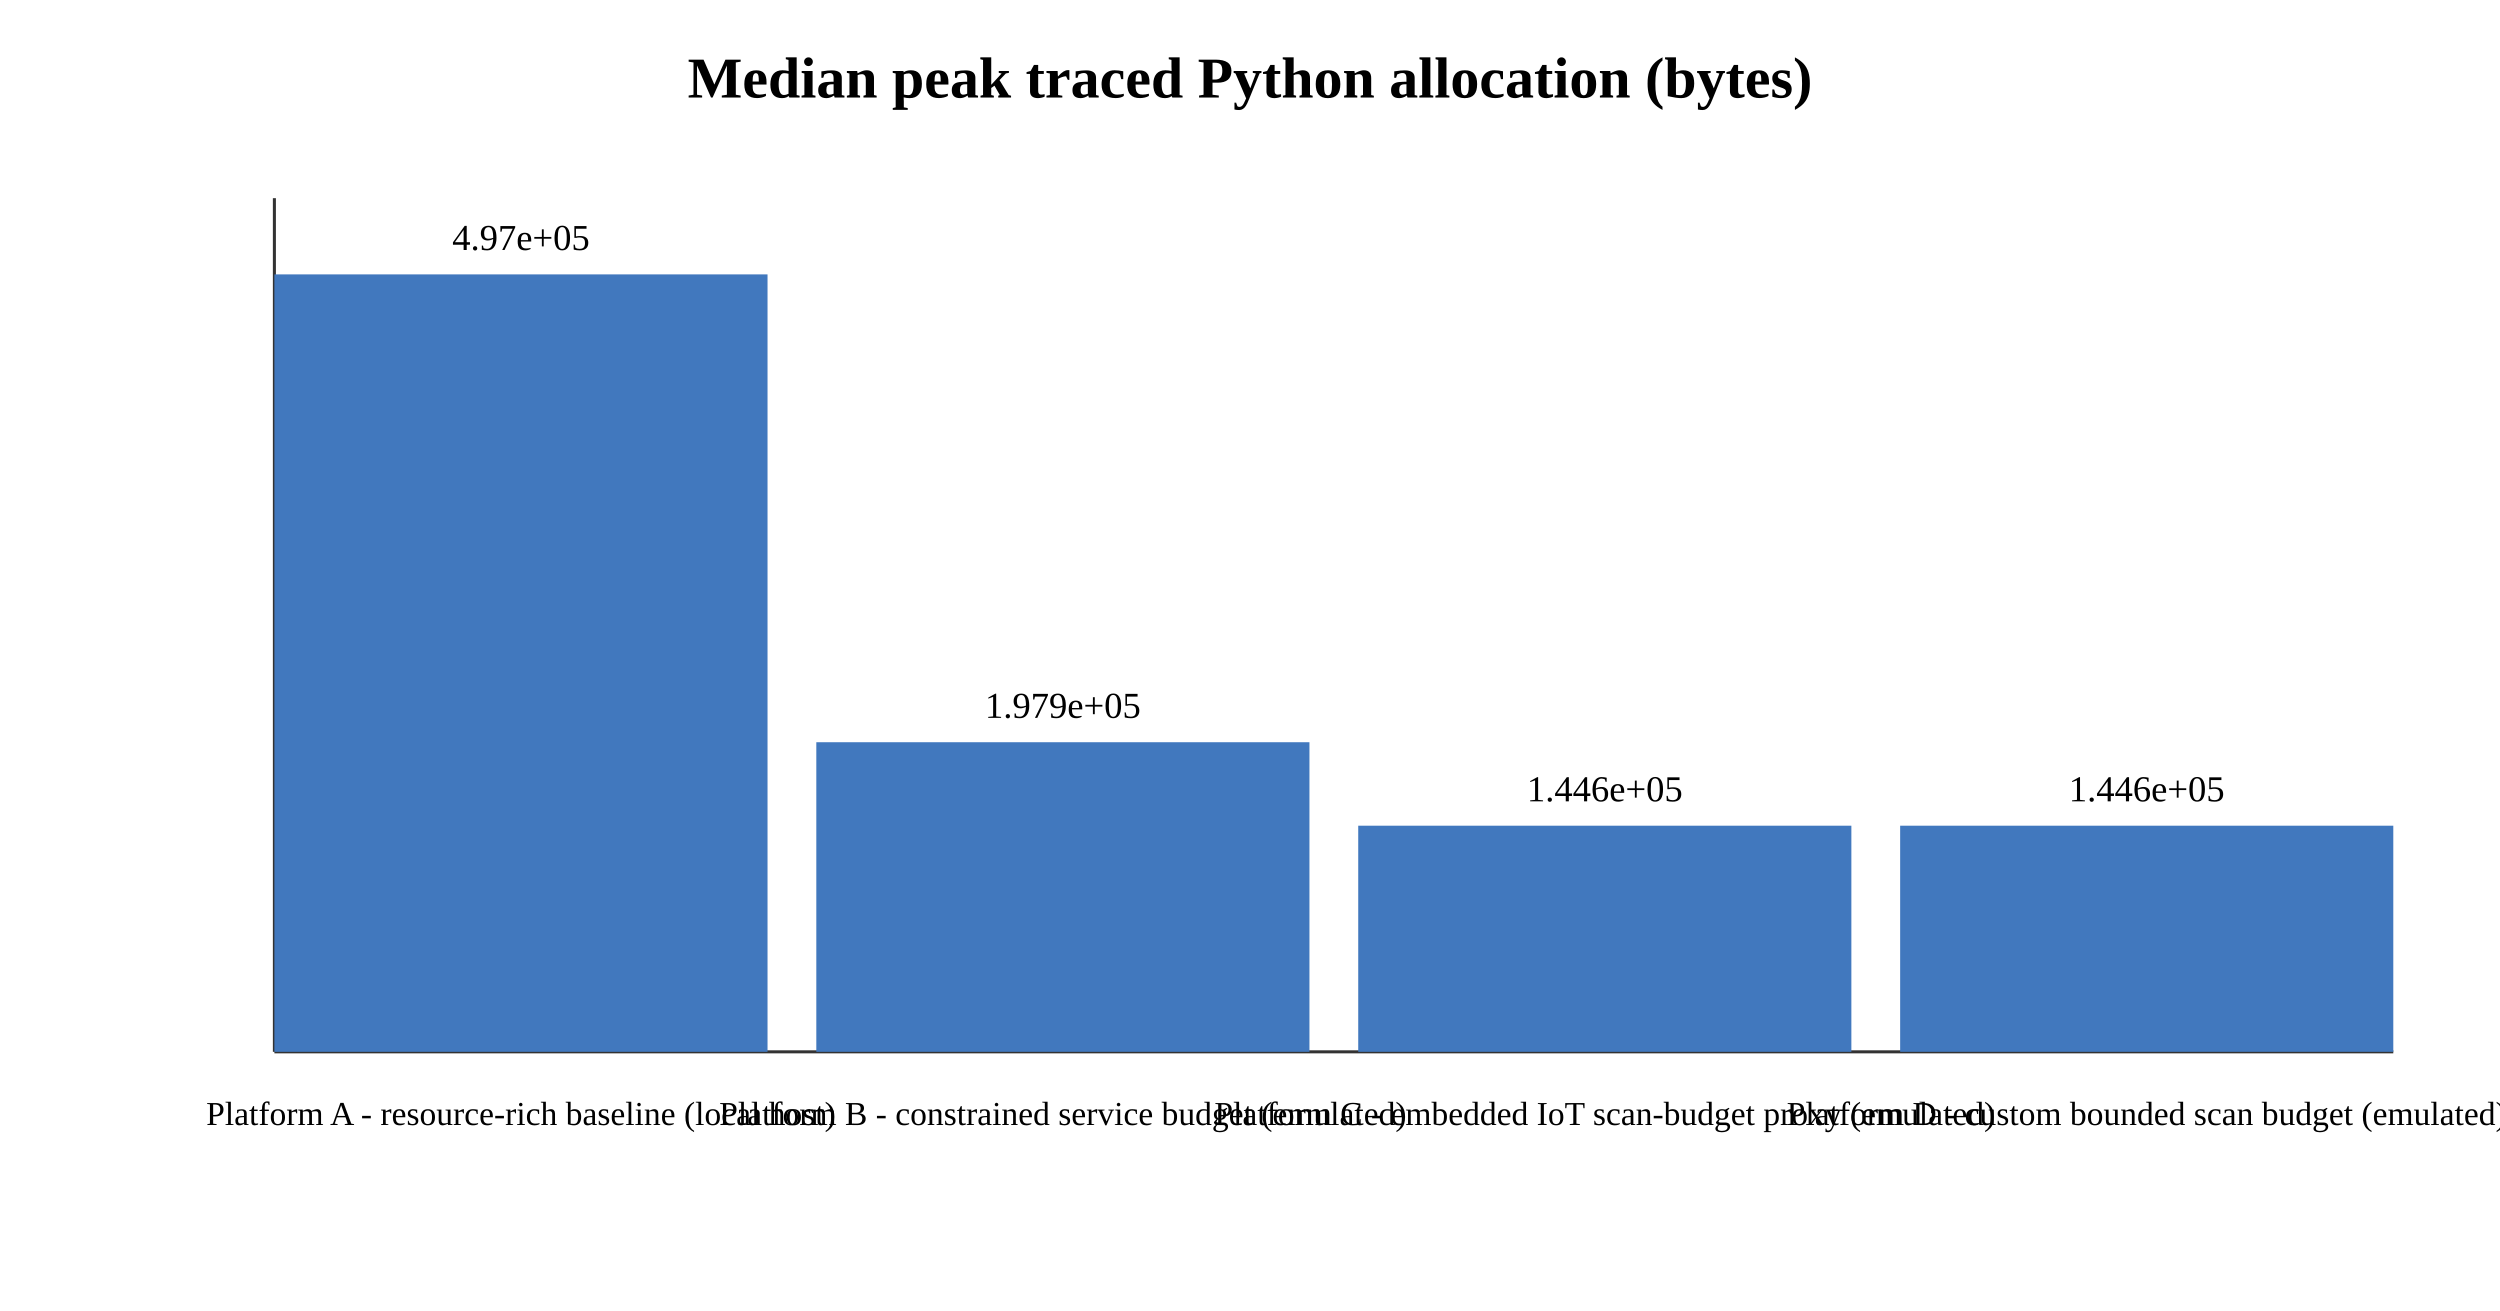
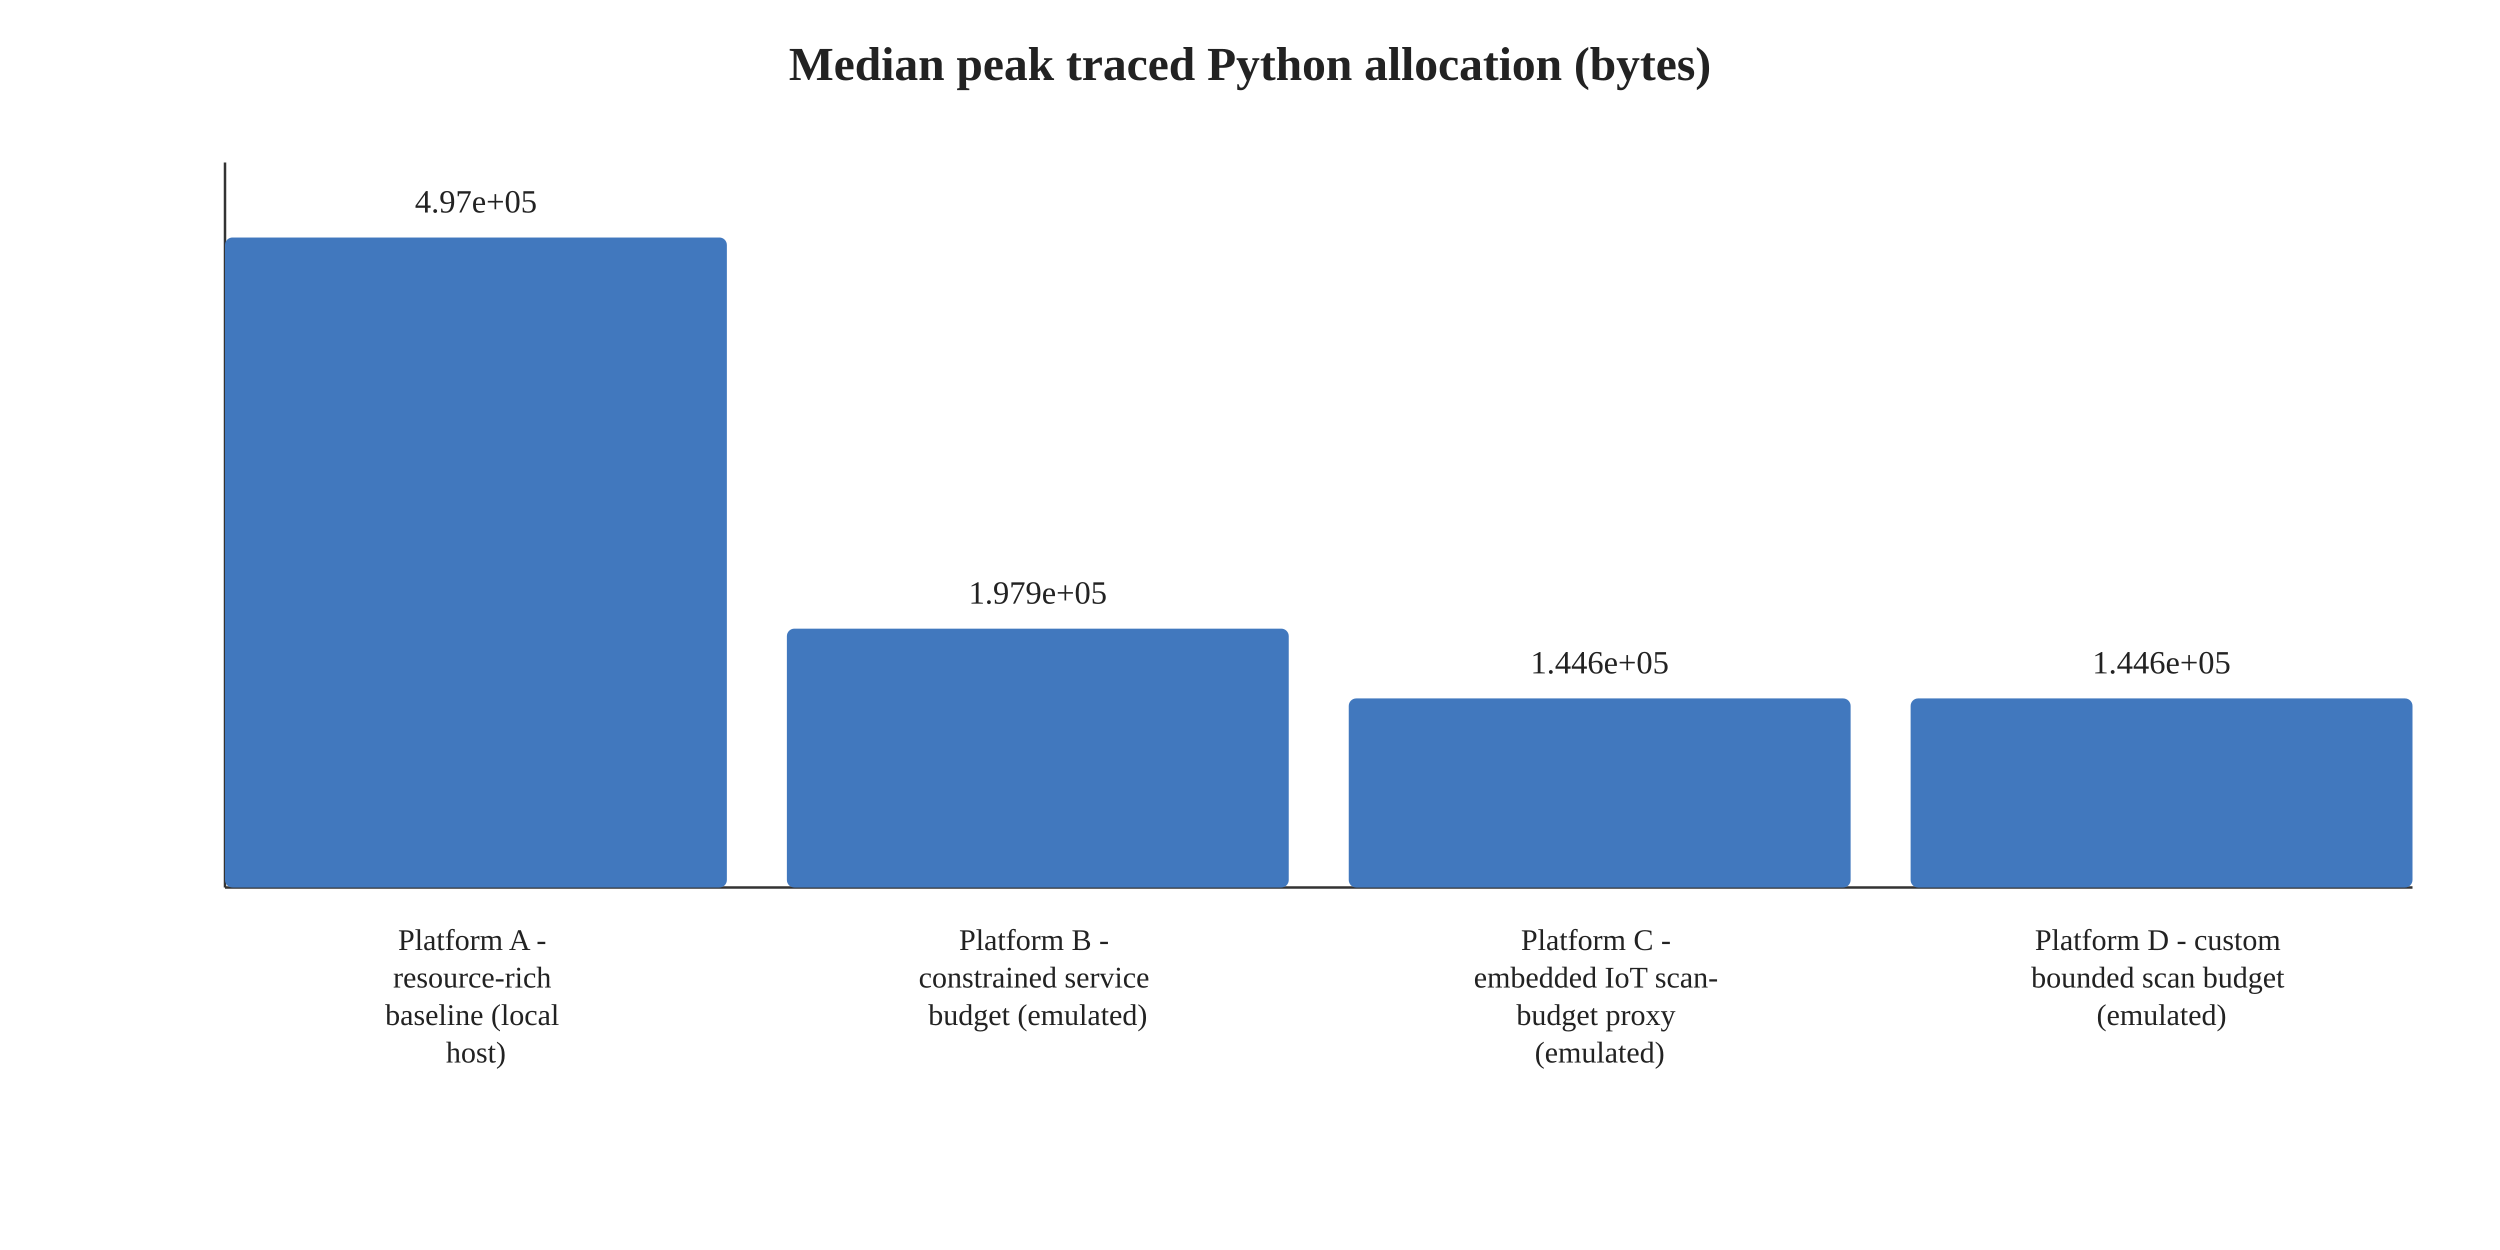
- <svg xmlns="http://www.w3.org/2000/svg" width="820" height="430" viewBox="0 0 820 430">
+ <svg xmlns="http://www.w3.org/2000/svg" width="1000" height="500" viewBox="0 0 1000 500">
  <rect width="100%" height="100%" fill="white" />
-   <text x="410.0" y="32" text-anchor="middle" font-size="19" font-weight="bold">Median peak traced Python allocation (bytes)</text>
-   <line x1="90" y1="345" x2="785" y2="345" stroke="#333" />
-   <line x1="90" y1="65" x2="90" y2="345" stroke="#333" />
-   <rect x="90.00" y="90.00" width="161.75" height="255.00" fill="#4178be" />
-   <text x="170.88" y="82.00" text-anchor="middle" font-size="12">4.97e+05</text>
-   <text x="170.88" y="369" text-anchor="middle" font-size="11">Platform A - resource-rich baseline (local host)</text>
-   <rect x="267.75" y="243.45" width="161.75" height="101.55" fill="#4178be" />
-   <text x="348.62" y="235.45" text-anchor="middle" font-size="12">1.979e+05</text>
-   <text x="348.62" y="369" text-anchor="middle" font-size="11">Platform B - constrained service budget (emulated)</text>
-   <rect x="445.50" y="270.83" width="161.75" height="74.17" fill="#4178be" />
-   <text x="526.38" y="262.83" text-anchor="middle" font-size="12">1.446e+05</text>
-   <text x="526.38" y="369" text-anchor="middle" font-size="11">Platform C - embedded IoT scan-budget proxy (emulated)</text>
-   <rect x="623.25" y="270.83" width="161.75" height="74.17" fill="#4178be" />
-   <text x="704.12" y="262.83" text-anchor="middle" font-size="12">1.446e+05</text>
-   <text x="704.12" y="369" text-anchor="middle" font-size="11">Platform D - custom bounded scan budget (emulated)</text>
+   <text x="500.0" y="32" text-anchor="middle" font-size="19" font-weight="bold" fill="#222">Median peak traced Python allocation (bytes)</text>
+   <line x1="90" y1="355" x2="965" y2="355" stroke="#333" />
+   <line x1="90" y1="65" x2="90" y2="355" stroke="#333" />
+   <rect x="90.00" y="95.00" width="200.75" height="260.00" fill="#4178be" rx="3" />
+   <text x="190.38" y="85.00" text-anchor="middle" font-size="13" fill="#222">4.97e+05</text>
+   <text x="190.38" y="380" text-anchor="middle" font-size="12" fill="#222">
+     <tspan x="190.38" dy="0">Platform A -</tspan>
+     <tspan x="190.38" dy="15">resource-rich</tspan>
+     <tspan x="190.38" dy="15">baseline (local</tspan>
+     <tspan x="190.38" dy="15">host)</tspan>
+   </text>
+   <rect x="314.75" y="251.46" width="200.75" height="103.54" fill="#4178be" rx="3" />
+   <text x="415.12" y="241.46" text-anchor="middle" font-size="13" fill="#222">1.979e+05</text>
+   <text x="415.12" y="380" text-anchor="middle" font-size="12" fill="#222">
+     <tspan x="415.12" dy="0">Platform B -</tspan>
+     <tspan x="415.12" dy="15">constrained service</tspan>
+     <tspan x="415.12" dy="15">budget (emulated)</tspan>
+   </text>
+   <rect x="539.50" y="279.37" width="200.75" height="75.63" fill="#4178be" rx="3" />
+   <text x="639.88" y="269.37" text-anchor="middle" font-size="13" fill="#222">1.446e+05</text>
+   <text x="639.88" y="380" text-anchor="middle" font-size="12" fill="#222">
+     <tspan x="639.88" dy="0">Platform C -</tspan>
+     <tspan x="639.88" dy="15">embedded IoT scan-</tspan>
+     <tspan x="639.88" dy="15">budget proxy</tspan>
+     <tspan x="639.88" dy="15">(emulated)</tspan>
+   </text>
+   <rect x="764.25" y="279.37" width="200.75" height="75.63" fill="#4178be" rx="3" />
+   <text x="864.62" y="269.37" text-anchor="middle" font-size="13" fill="#222">1.446e+05</text>
+   <text x="864.62" y="380" text-anchor="middle" font-size="12" fill="#222">
+     <tspan x="864.62" dy="0">Platform D - custom</tspan>
+     <tspan x="864.62" dy="15">bounded scan budget</tspan>
+     <tspan x="864.62" dy="15">(emulated)</tspan>
+   </text>
</svg>
